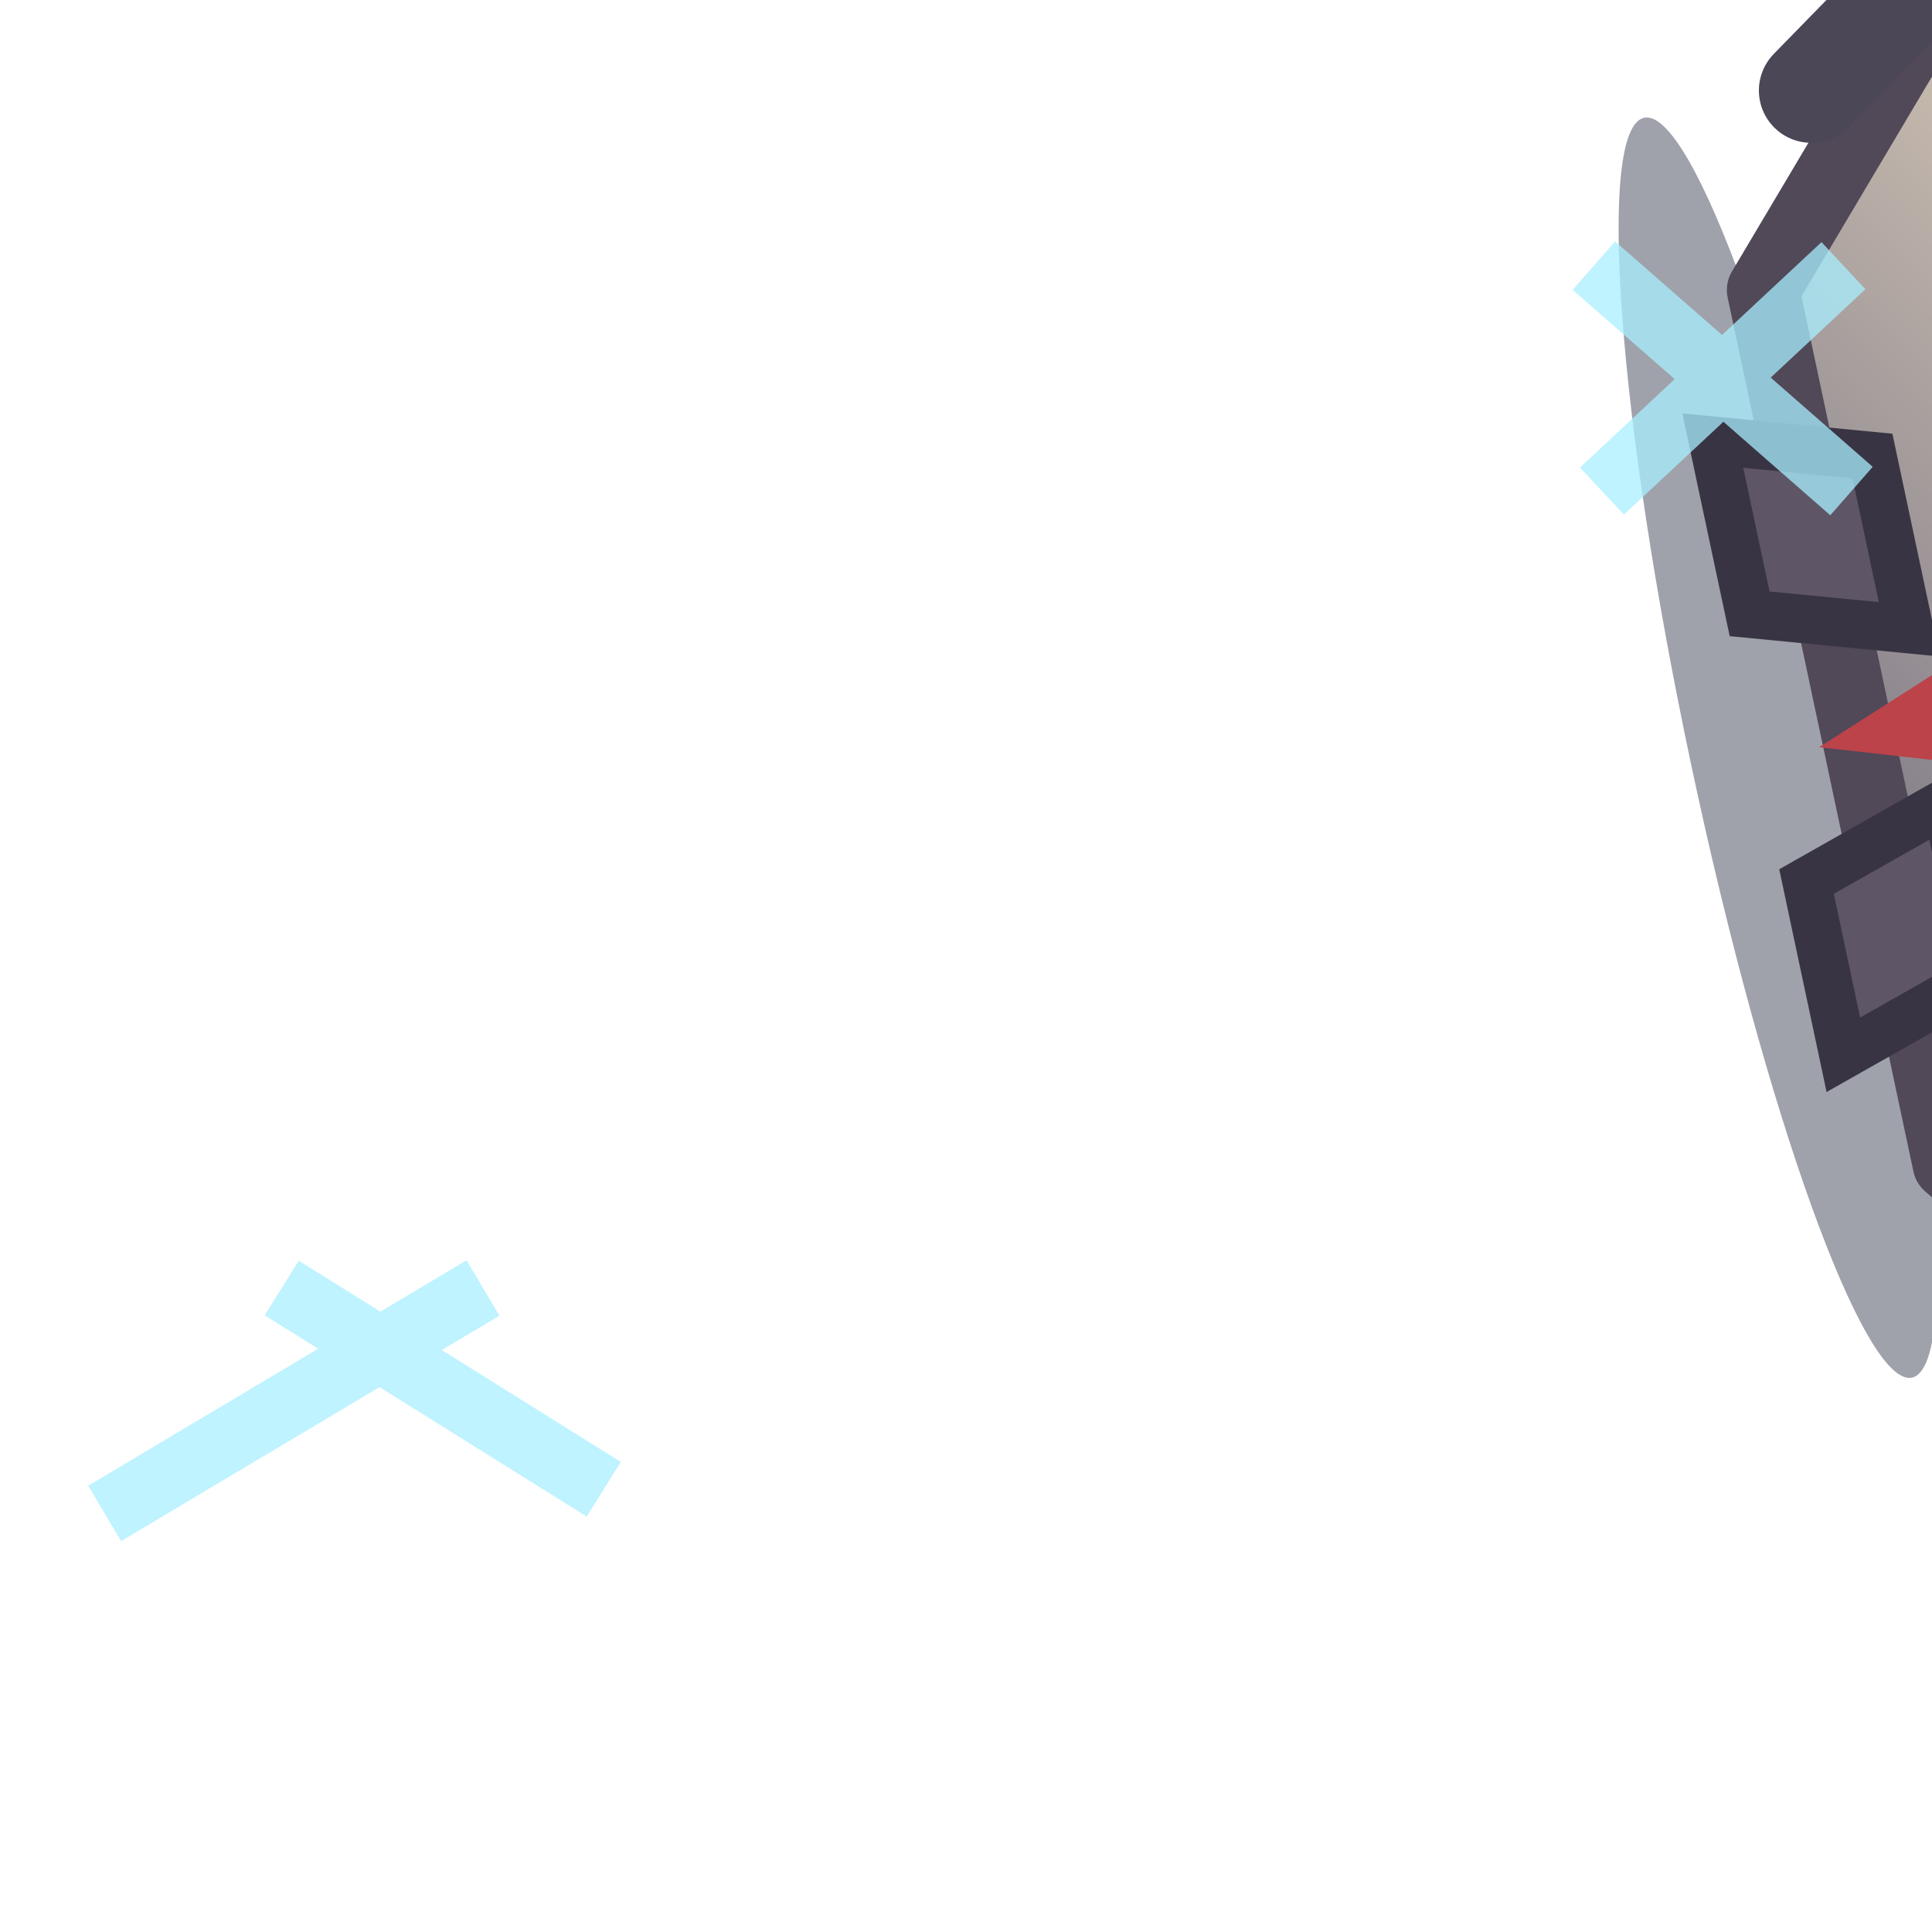
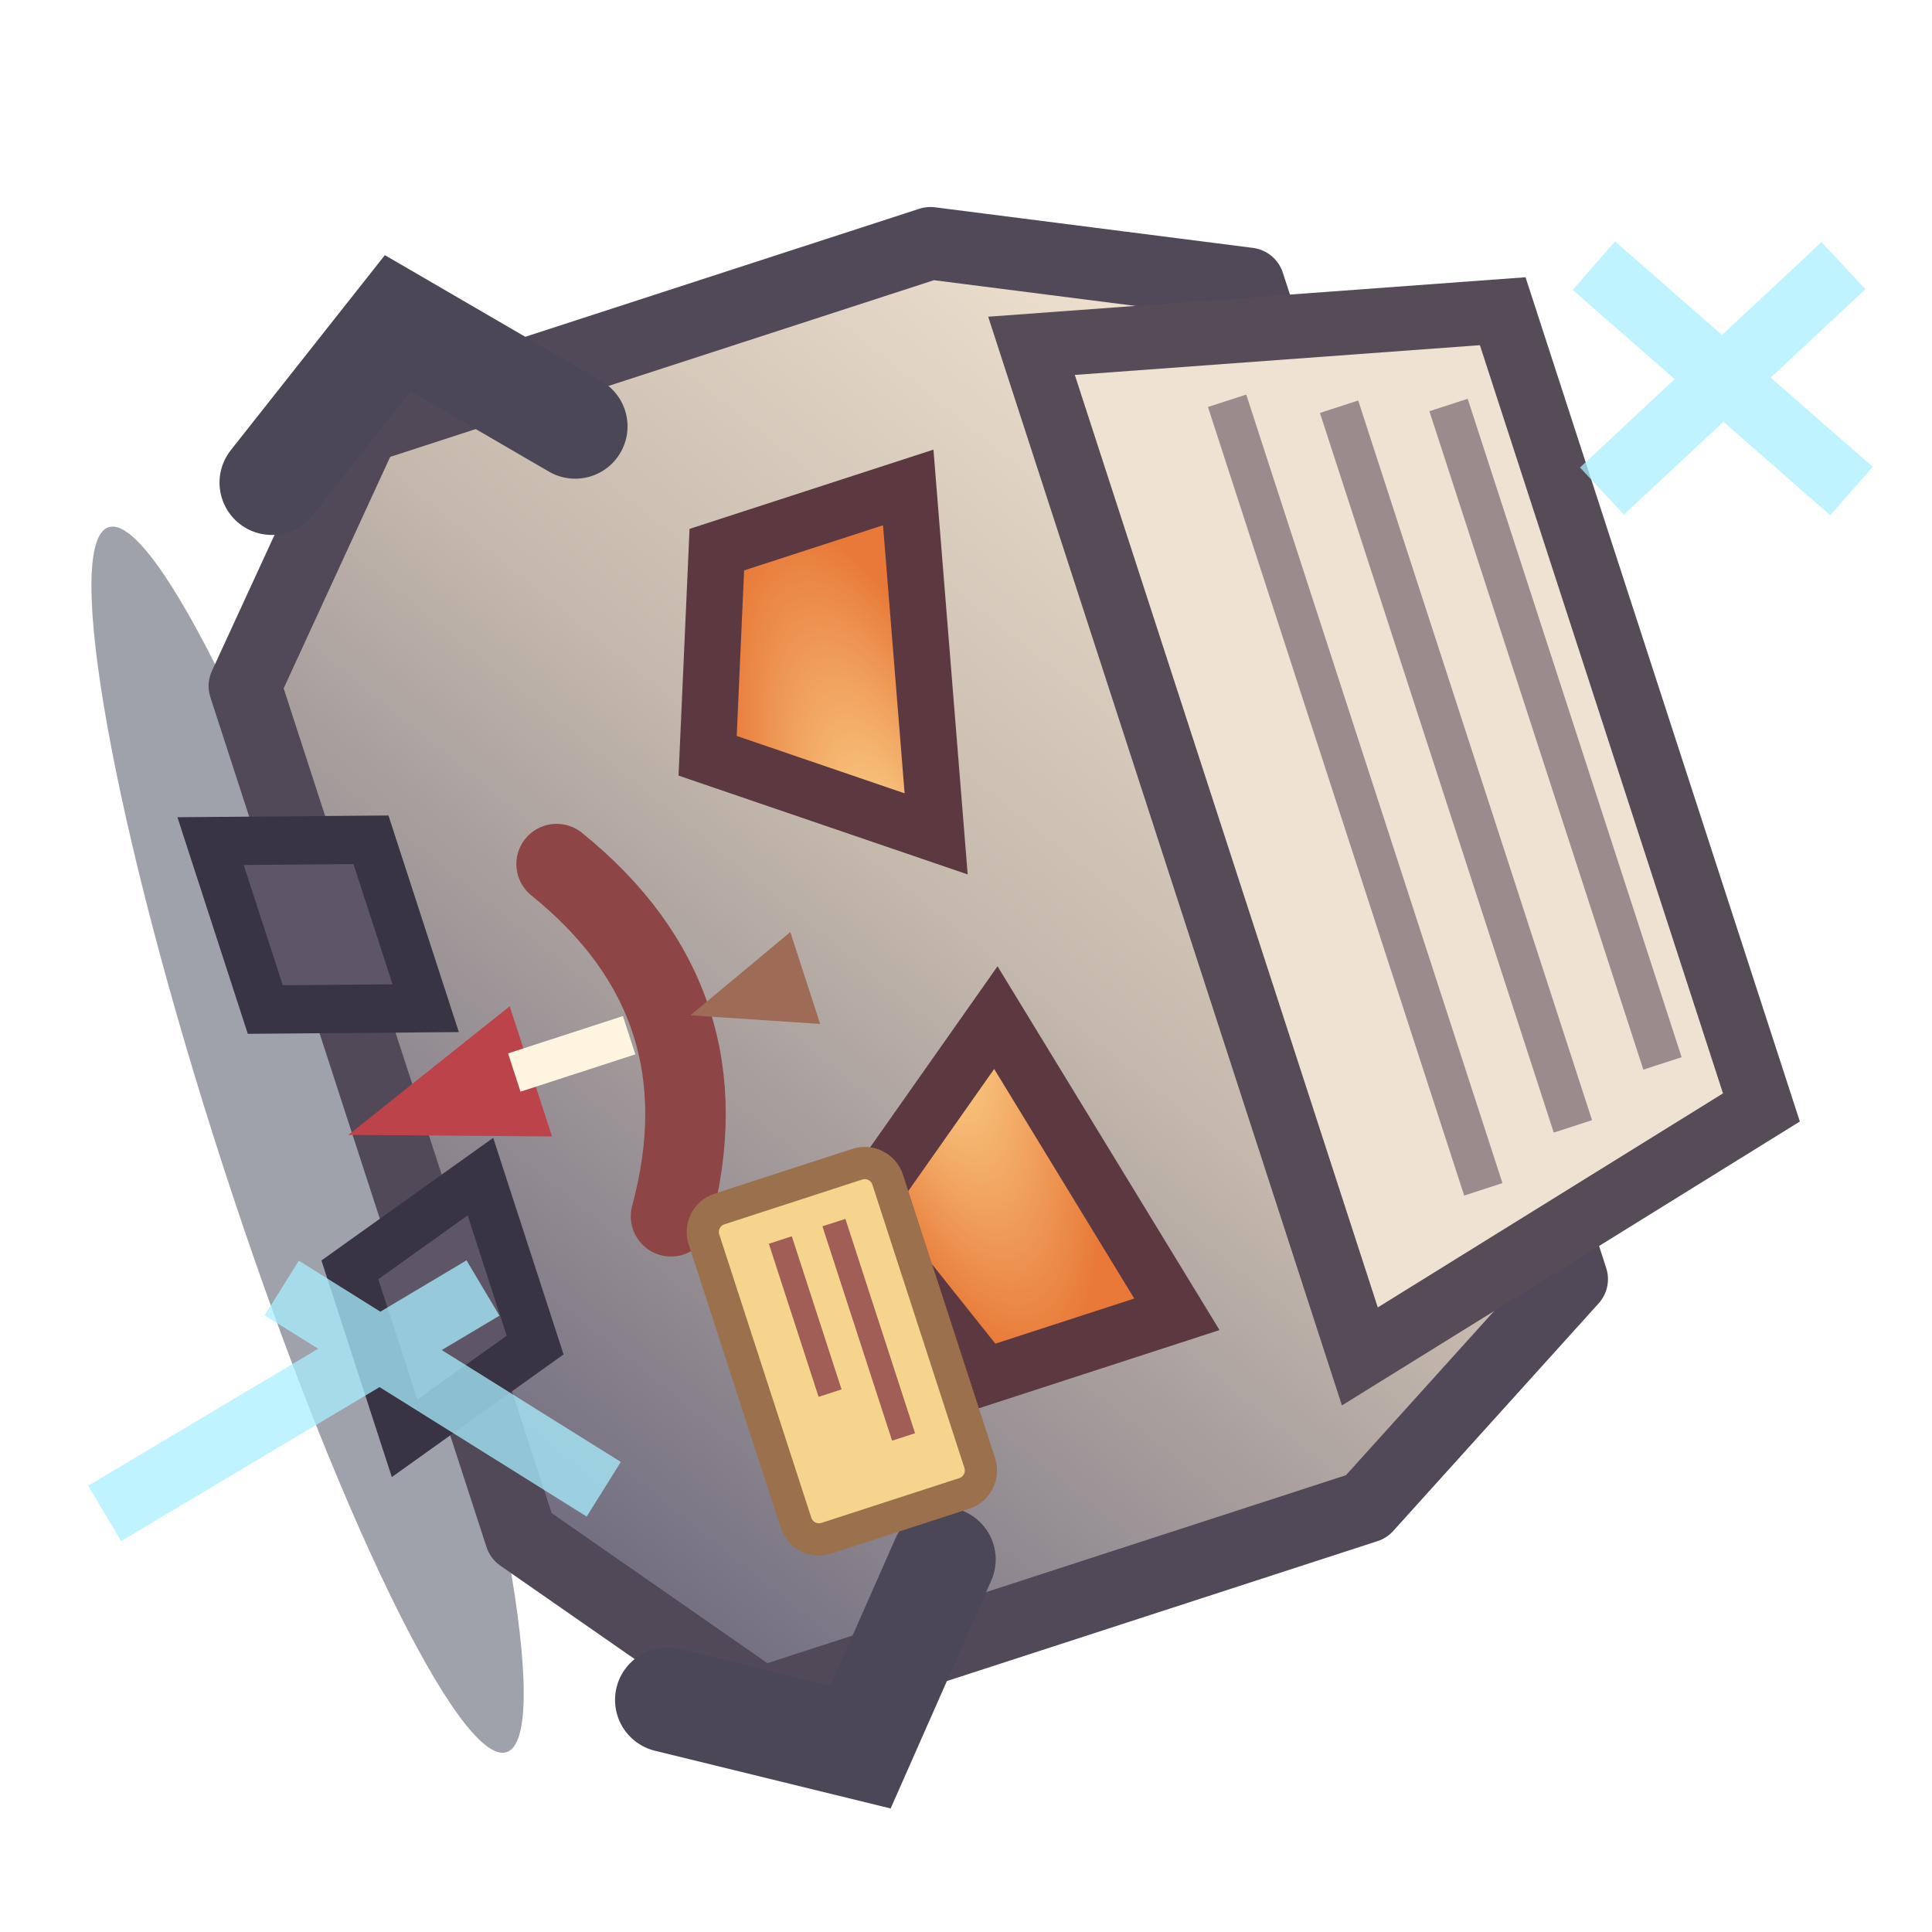
<svg xmlns="http://www.w3.org/2000/svg" viewBox="0 0 240 240" width="512" height="512">
-   <g transform="translate(20 15) translate(185 -40) rotate(78 100 100)">
+   <g transform="translate(20 15) rotate(72 100 100)">
    <defs>
      <linearGradient id="case" x2=".8" y2="1">
        <stop stop-color="#f7ead7" />
        <stop offset=".5" stop-color="#c5b9ad" />
        <stop offset="1" stop-color="#726e80" />
      </linearGradient>
      <radialGradient id="eye">
        <stop stop-color="#ffe9a0" />
        <stop offset="1" stop-color="#e87938" />
      </radialGradient>
    </defs>
    <ellipse cx="100" cy="186" rx="80" ry="11" fill="#11182c66" />
    <path d="M35 42h130l19 33v79l-29 22H44l-26-24V78z" fill="url(#case)" stroke="#514858" stroke-width="9" stroke-linejoin="round" />
    <path d="M48 13h104l14 57H34z" fill="#eee2d2" stroke="#564c58" stroke-width="8" />
    <path d="M57 23h86M53 36h94M48 49h103" stroke="#9c8b8d" stroke-width="5" />
    <path d="m46 90 42 10-18 24-24-9zm108 0-42 10 18 24 24-9z" fill="url(#eye)" stroke="#5c3941" stroke-width="7" />
    <path d="M77 146q23-15 46 0" fill="none" stroke="#8d4546" stroke-width="10" stroke-linecap="round" />
    <path d="M94 121h12l-6 15z" fill="#9d6b56" />
    <path d="M26 127 7 144l14 21M174 127l19 17-13 21" stroke="#4b4756" stroke-width="13" fill="none" stroke-linecap="round" />
    <path d="M67 167h22l-6 19H61zM111 167h22l6 19h-22z" fill="#5e5666" stroke="#393443" stroke-width="6" />
    <path d="M92 157h17l-8 24z" fill="#bb4349" />
    <path d="M100 159v-15" stroke="#fff4e0" stroke-width="5" />
    <rect x="124" y="119" width="43" height="24" rx="3" fill="#f5d58d" stroke="#9b704c" stroke-width="4" />
    <path d="M130 127h28M130 134h20" stroke="#a15e57" stroke-width="3" />
  </g>
  <path d="M13 188l47-28m-25 0 40 25M199 61l30-28m-31 0 32 28" stroke="#a8efff" stroke-width="8" opacity=".75" />
</svg>
